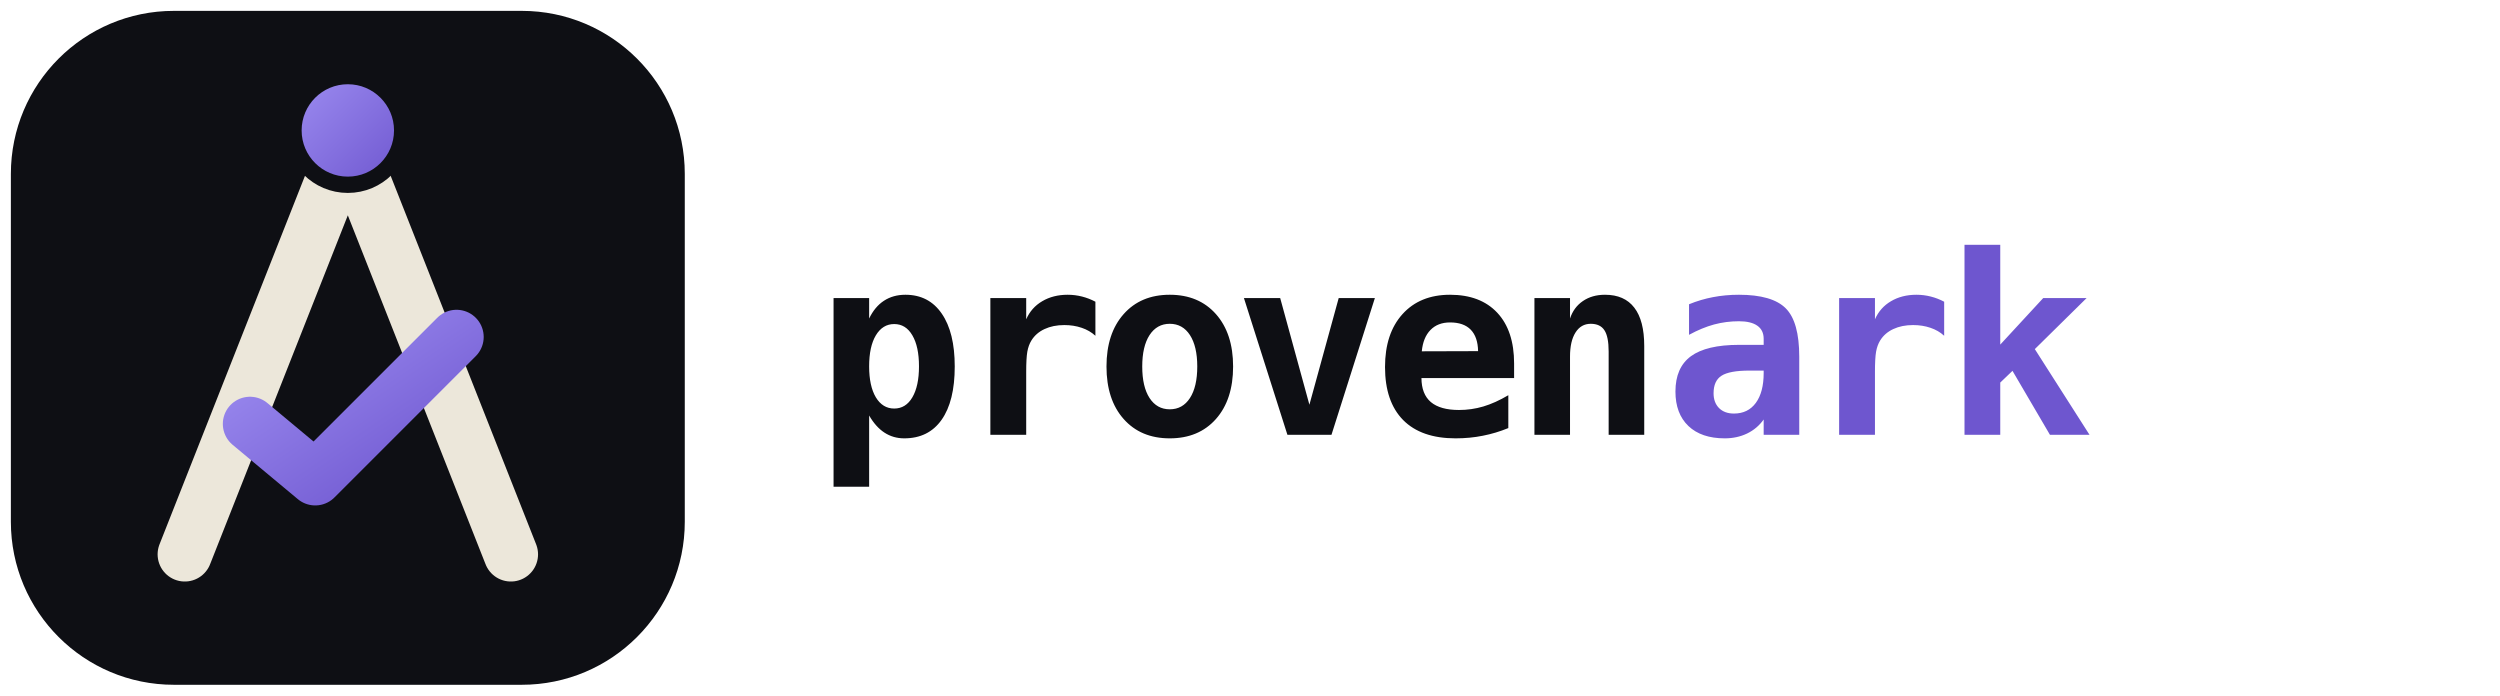
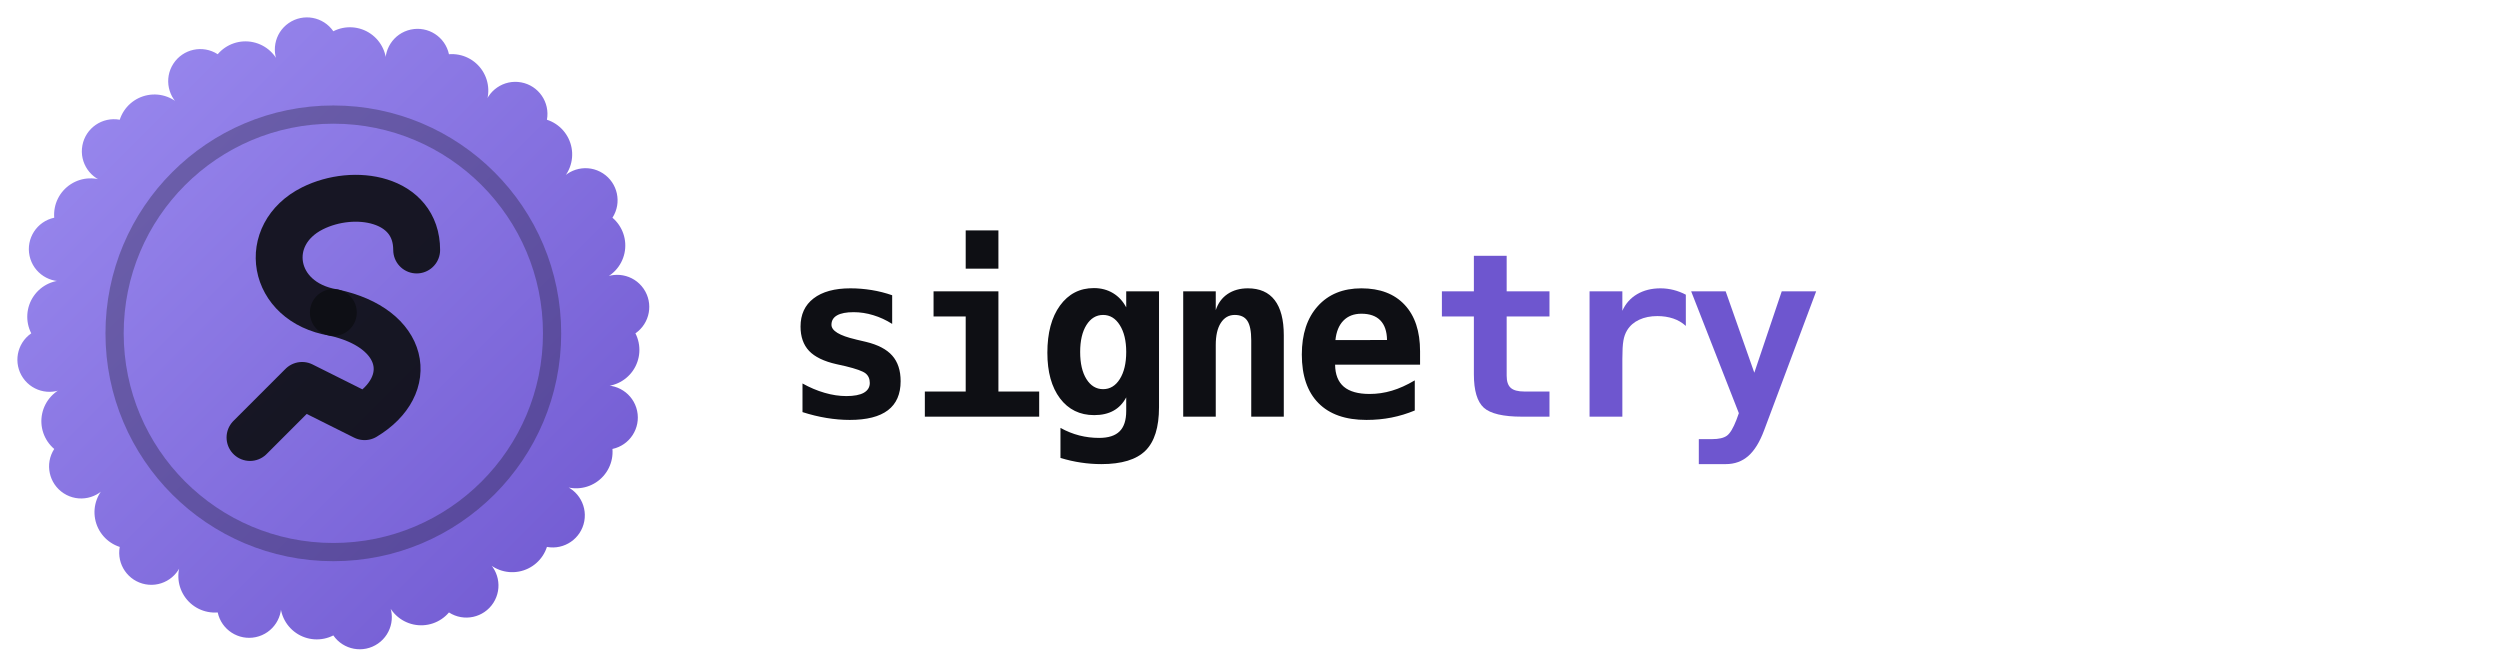
- <svg xmlns="http://www.w3.org/2000/svg" viewBox="0 0 460 128" role="img" aria-label="provenark">
+ <svg xmlns="http://www.w3.org/2000/svg" viewBox="0 0 480 128" role="img" aria-label="signetry">
  <defs>
-     <linearGradient id="seal" x1="0" y1="0" x2="1" y2="1">
+     <linearGradient id="wax" x1="0" y1="0" x2="1" y2="1">
      <stop offset="0" stop-color="#9D8DF1" />
      <stop offset="1" stop-color="#6E56CF" />
    </linearGradient>
  </defs>
  <g>
-     <rect x="2" y="2" width="124" height="124" rx="30" fill="#0E0F14" />
-     <path d="M34 102 L64 26 L94 102" fill="none" stroke="#ECE7DA" stroke-width="10" stroke-linecap="round" stroke-linejoin="round" />
-     <path d="M46 78 L58 88 L84 62" fill="none" stroke="url(#seal)" stroke-width="10" stroke-linecap="round" stroke-linejoin="round" />
-     <circle cx="64" cy="24" r="10" fill="url(#seal)" stroke="#0E0F14" stroke-width="3" />
+     <path fill="url(#wax)" d="M 64.00 6.00 A 7 7 0 0 1 74.14 13.00 A 6 6 0 0 1 86.20 10.41 A 7 7 0 0 1 92.89 20.76 A 6 6 0 0 1 105.01 22.99 A 7 7 0 0 1 107.24 35.11 A 6 6 0 0 1 117.59 41.80 A 7 7 0 0 1 115.00 53.86 A 6 6 0 0 1 122.00 64.00 A 7 7 0 0 1 115.00 74.14 A 6 6 0 0 1 117.59 86.20 A 7 7 0 0 1 107.24 92.89 A 6 6 0 0 1 105.01 105.01 A 7 7 0 0 1 92.89 107.24 A 6 6 0 0 1 86.20 117.59 A 7 7 0 0 1 74.14 115.00 A 6 6 0 0 1 64.00 122.00 A 7 7 0 0 1 53.86 115.00 A 6 6 0 0 1 41.80 117.59 A 7 7 0 0 1 35.11 107.24 A 6 6 0 0 1 22.99 105.01 A 7 7 0 0 1 20.76 92.89 A 6 6 0 0 1 10.41 86.20 A 7 7 0 0 1 13.00 74.14 A 6 6 0 0 1 6.00 64.00 A 7 7 0 0 1 13.00 53.86 A 6 6 0 0 1 10.41 41.80 A 7 7 0 0 1 20.76 35.11 A 6 6 0 0 1 22.99 22.99 A 7 7 0 0 1 35.11 20.76 A 6 6 0 0 1 41.80 10.41 A 7 7 0 0 1 53.86 13.00 A 6 6 0 0 1 64.00 6.00 Z" />
+     <circle cx="64" cy="64" r="42" fill="none" stroke="#0E0F14" stroke-opacity="0.30" stroke-width="3.5" />
+     <g fill="none" stroke="#0E0F14" stroke-opacity="0.92" stroke-width="9" stroke-linecap="round" stroke-linejoin="round">
+       <path d="M80 48 C80 38 68 36 60 40 C50 45 52 58 64 60" />
+       <path d="M64 60 C78 63 80 74 70 80 L58 74 L48 84" />
+     </g>
  </g>
-   <text x="150" y="80" font-family="'JetBrains Mono','IBM Plex Mono',ui-monospace,Menlo,monospace" font-size="46" font-weight="700" letter-spacing="-2" fill="#0E0F14">proven<tspan fill="#6E56CF">ark</tspan>
+   <text x="150" y="80" font-family="'JetBrains Mono','IBM Plex Mono',ui-monospace,Menlo,monospace" font-size="44" font-weight="700" letter-spacing="-2" fill="#0E0F14">signe<tspan fill="#6E56CF">try</tspan>
  </text>
</svg>
